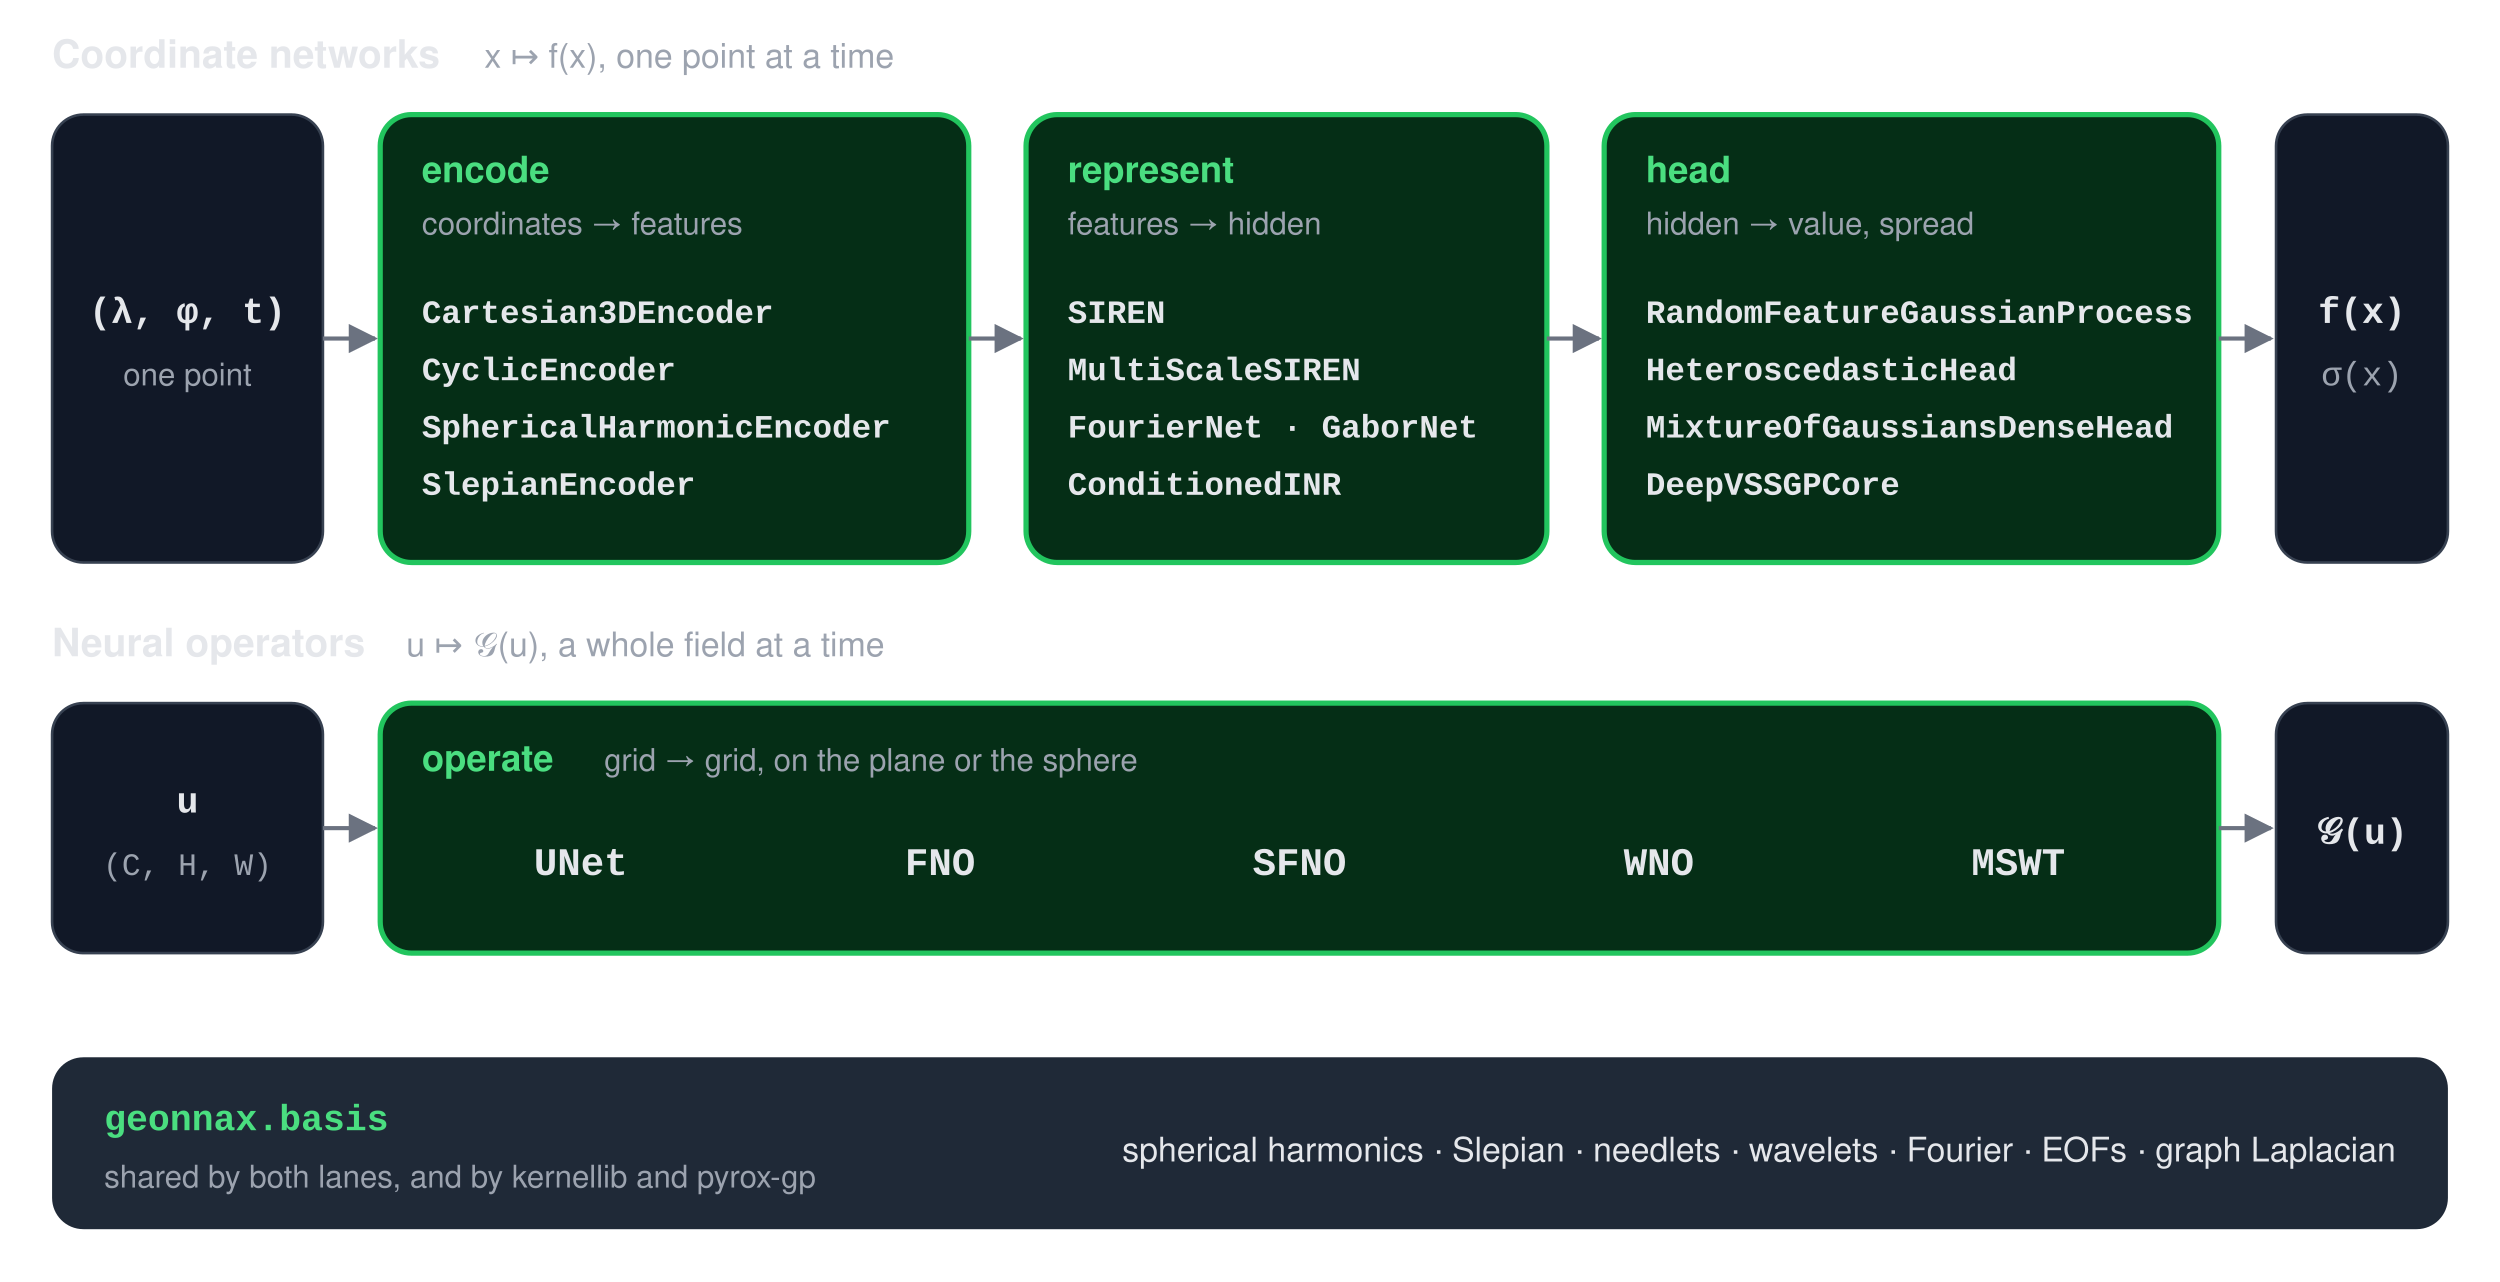
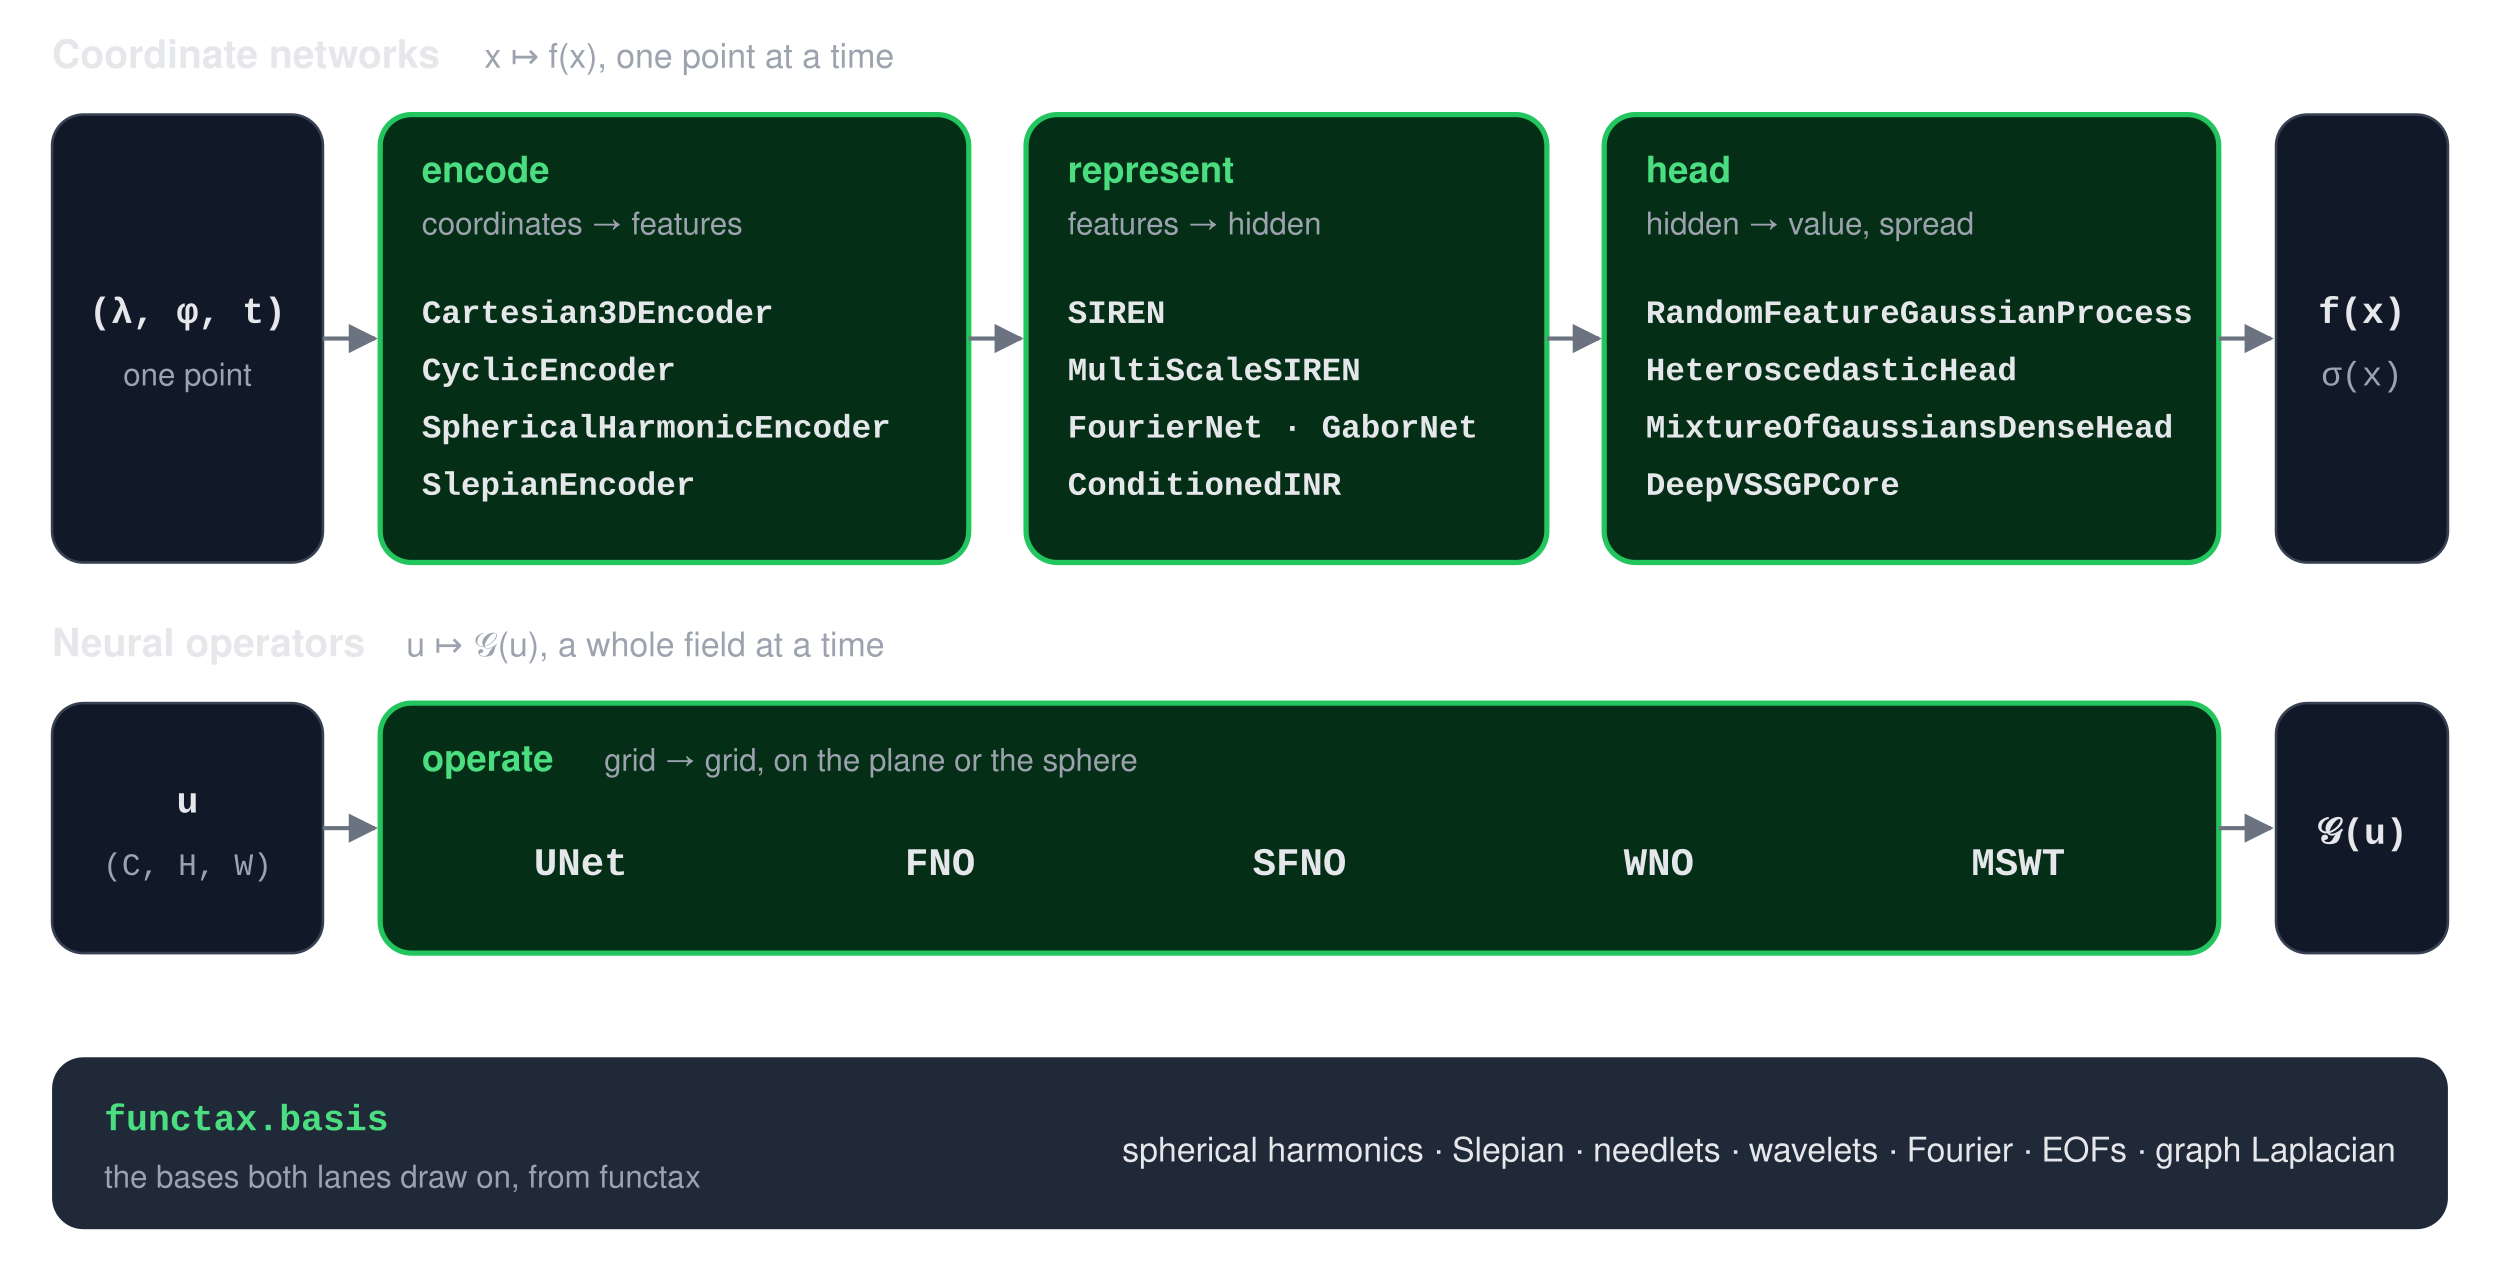
- <svg xmlns="http://www.w3.org/2000/svg" width="960" height="492" viewBox="0 0 960 492" role="img" aria-label="geonnax has two families: coordinate networks map a point to a value through an encoder, a representation network and an optional uncertainty head; neural operators map a gridded field to a field. Both draw on one basis library.">
+ <svg xmlns="http://www.w3.org/2000/svg" width="960" height="492" viewBox="0 0 960 492" role="img" aria-label="geonnax has two families: coordinate networks map a point to a value through an encoder, a representation network and an optional uncertainty head; neural operators map a gridded field to a field. Both draw on functax's bases.">
  <defs>
    <marker id="hero-dark-head" viewBox="0 0 10 10" refX="9" refY="5" markerWidth="7" markerHeight="7" orient="auto-start-reverse">
      <path d="M0 0 L10 5 L0 10 z" fill="#6B7280" />
    </marker>
  </defs>
  <text x="20" y="26" text-anchor="start" font-family="ui-sans-serif, -apple-system, 'Segoe UI', Helvetica, Arial, sans-serif" font-size="15" font-weight="700" fill="#E5E7EB" xml:space="preserve">Coordinate networks</text>
  <text x="186" y="26" text-anchor="start" font-family="ui-sans-serif, -apple-system, 'Segoe UI', Helvetica, Arial, sans-serif" font-size="13" font-weight="400" fill="#9CA3AF" xml:space="preserve">x ↦ f(x), one point at a time</text>
  <rect x="20" y="44" width="104" height="172" rx="12" fill="#111827" stroke="#374151" stroke-width="1" />
  <text x="72" y="124" text-anchor="middle" font-family="ui-monospace, SFMono-Regular, Menlo, Consolas, 'Liberation Mono', monospace" font-size="14" font-weight="700" fill="#E5E7EB" xml:space="preserve">(λ, φ, t)</text>
  <text x="72" y="148" text-anchor="middle" font-family="ui-sans-serif, -apple-system, 'Segoe UI', Helvetica, Arial, sans-serif" font-size="12" font-weight="400" fill="#9CA3AF" xml:space="preserve">one point</text>
  <rect x="146" y="44" width="226" height="172" rx="12" fill="#052E16" stroke="#22C55E" stroke-width="2" />
  <text x="162" y="70" text-anchor="start" font-family="ui-sans-serif, -apple-system, 'Segoe UI', Helvetica, Arial, sans-serif" font-size="14" font-weight="700" fill="#4ADE80" xml:space="preserve">encode</text>
  <text x="162" y="90" text-anchor="start" font-family="ui-sans-serif, -apple-system, 'Segoe UI', Helvetica, Arial, sans-serif" font-size="12" font-weight="400" fill="#9CA3AF" xml:space="preserve">coordinates → features</text>
  <text x="162" y="124" text-anchor="start" font-family="ui-monospace, SFMono-Regular, Menlo, Consolas, 'Liberation Mono', monospace" font-size="12.5" font-weight="600" fill="#E5E7EB" xml:space="preserve">Cartesian3DEncoder</text>
  <text x="162" y="146" text-anchor="start" font-family="ui-monospace, SFMono-Regular, Menlo, Consolas, 'Liberation Mono', monospace" font-size="12.5" font-weight="600" fill="#E5E7EB" xml:space="preserve">CyclicEncoder</text>
  <text x="162" y="168" text-anchor="start" font-family="ui-monospace, SFMono-Regular, Menlo, Consolas, 'Liberation Mono', monospace" font-size="12.5" font-weight="600" fill="#E5E7EB" xml:space="preserve">SphericalHarmonicEncoder</text>
  <text x="162" y="190" text-anchor="start" font-family="ui-monospace, SFMono-Regular, Menlo, Consolas, 'Liberation Mono', monospace" font-size="12.5" font-weight="600" fill="#E5E7EB" xml:space="preserve">SlepianEncoder</text>
  <rect x="394" y="44" width="200" height="172" rx="12" fill="#052E16" stroke="#22C55E" stroke-width="2" />
  <text x="410" y="70" text-anchor="start" font-family="ui-sans-serif, -apple-system, 'Segoe UI', Helvetica, Arial, sans-serif" font-size="14" font-weight="700" fill="#4ADE80" xml:space="preserve">represent</text>
  <text x="410" y="90" text-anchor="start" font-family="ui-sans-serif, -apple-system, 'Segoe UI', Helvetica, Arial, sans-serif" font-size="12" font-weight="400" fill="#9CA3AF" xml:space="preserve">features → hidden</text>
  <text x="410" y="124" text-anchor="start" font-family="ui-monospace, SFMono-Regular, Menlo, Consolas, 'Liberation Mono', monospace" font-size="12.5" font-weight="600" fill="#E5E7EB" xml:space="preserve">SIREN</text>
  <text x="410" y="146" text-anchor="start" font-family="ui-monospace, SFMono-Regular, Menlo, Consolas, 'Liberation Mono', monospace" font-size="12.5" font-weight="600" fill="#E5E7EB" xml:space="preserve">MultiScaleSIREN</text>
  <text x="410" y="168" text-anchor="start" font-family="ui-monospace, SFMono-Regular, Menlo, Consolas, 'Liberation Mono', monospace" font-size="12.5" font-weight="600" fill="#E5E7EB" xml:space="preserve">FourierNet · GaborNet</text>
  <text x="410" y="190" text-anchor="start" font-family="ui-monospace, SFMono-Regular, Menlo, Consolas, 'Liberation Mono', monospace" font-size="12.5" font-weight="600" fill="#E5E7EB" xml:space="preserve">ConditionedINR</text>
  <rect x="616" y="44" width="236" height="172" rx="12" fill="#052E16" stroke="#22C55E" stroke-width="2" />
  <text x="632" y="70" text-anchor="start" font-family="ui-sans-serif, -apple-system, 'Segoe UI', Helvetica, Arial, sans-serif" font-size="14" font-weight="700" fill="#4ADE80" xml:space="preserve">head</text>
  <text x="632" y="90" text-anchor="start" font-family="ui-sans-serif, -apple-system, 'Segoe UI', Helvetica, Arial, sans-serif" font-size="12" font-weight="400" fill="#9CA3AF" xml:space="preserve">hidden → value, spread</text>
  <text x="632" y="124" text-anchor="start" font-family="ui-monospace, SFMono-Regular, Menlo, Consolas, 'Liberation Mono', monospace" font-size="12.5" font-weight="600" fill="#E5E7EB" xml:space="preserve">RandomFeatureGaussianProcess</text>
  <text x="632" y="146" text-anchor="start" font-family="ui-monospace, SFMono-Regular, Menlo, Consolas, 'Liberation Mono', monospace" font-size="12.5" font-weight="600" fill="#E5E7EB" xml:space="preserve">HeteroscedasticHead</text>
  <text x="632" y="168" text-anchor="start" font-family="ui-monospace, SFMono-Regular, Menlo, Consolas, 'Liberation Mono', monospace" font-size="12.5" font-weight="600" fill="#E5E7EB" xml:space="preserve">MixtureOfGaussiansDenseHead</text>
  <text x="632" y="190" text-anchor="start" font-family="ui-monospace, SFMono-Regular, Menlo, Consolas, 'Liberation Mono', monospace" font-size="12.5" font-weight="600" fill="#E5E7EB" xml:space="preserve">DeepVSSGPCore</text>
  <rect x="874" y="44" width="66" height="172" rx="12" fill="#111827" stroke="#374151" stroke-width="1" />
  <text x="907" y="124" text-anchor="middle" font-family="ui-monospace, SFMono-Regular, Menlo, Consolas, 'Liberation Mono', monospace" font-size="14" font-weight="700" fill="#E5E7EB" xml:space="preserve">f(x)</text>
  <text x="907" y="148" text-anchor="middle" font-family="ui-monospace, SFMono-Regular, Menlo, Consolas, 'Liberation Mono', monospace" font-size="13" font-weight="400" fill="#9CA3AF" xml:space="preserve">σ(x)</text>
  <path d="M124 130.0 L144 130.0" fill="none" stroke="#6B7280" stroke-width="1.6" stroke-linejoin="round" marker-end="url(#hero-dark-head)" />
  <path d="M372 130.0 L392 130.0" fill="none" stroke="#6B7280" stroke-width="1.6" stroke-linejoin="round" marker-end="url(#hero-dark-head)" />
  <path d="M594 130.0 L614 130.0" fill="none" stroke="#6B7280" stroke-width="1.6" stroke-linejoin="round" marker-end="url(#hero-dark-head)" />
  <path d="M852 130.0 L872 130.0" fill="none" stroke="#6B7280" stroke-width="1.6" stroke-linejoin="round" marker-end="url(#hero-dark-head)" />
  <text x="20" y="252" text-anchor="start" font-family="ui-sans-serif, -apple-system, 'Segoe UI', Helvetica, Arial, sans-serif" font-size="15" font-weight="700" fill="#E5E7EB" xml:space="preserve">Neural operators</text>
  <text x="156" y="252" text-anchor="start" font-family="ui-sans-serif, -apple-system, 'Segoe UI', Helvetica, Arial, sans-serif" font-size="13" font-weight="400" fill="#9CA3AF" xml:space="preserve">u ↦ 𝒢(u), a whole field at a time</text>
  <rect x="20" y="270" width="104" height="96" rx="12" fill="#111827" stroke="#374151" stroke-width="1" />
  <text x="72" y="312" text-anchor="middle" font-family="ui-monospace, SFMono-Regular, Menlo, Consolas, 'Liberation Mono', monospace" font-size="14" font-weight="700" fill="#E5E7EB" xml:space="preserve">u</text>
  <text x="72" y="336" text-anchor="middle" font-family="ui-monospace, SFMono-Regular, Menlo, Consolas, 'Liberation Mono', monospace" font-size="12" font-weight="400" fill="#9CA3AF" xml:space="preserve">(C, H, W)</text>
  <rect x="146" y="270" width="706" height="96" rx="12" fill="#052E16" stroke="#22C55E" stroke-width="2" />
  <text x="162" y="296" text-anchor="start" font-family="ui-sans-serif, -apple-system, 'Segoe UI', Helvetica, Arial, sans-serif" font-size="14" font-weight="700" fill="#4ADE80" xml:space="preserve">operate</text>
  <text x="232" y="296" text-anchor="start" font-family="ui-sans-serif, -apple-system, 'Segoe UI', Helvetica, Arial, sans-serif" font-size="12" font-weight="400" fill="#9CA3AF" xml:space="preserve">grid → grid, on the plane or the sphere</text>
  <text x="223.0" y="336" text-anchor="middle" font-family="ui-monospace, SFMono-Regular, Menlo, Consolas, 'Liberation Mono', monospace" font-size="15" font-weight="700" fill="#E5E7EB" xml:space="preserve">UNet</text>
  <text x="361.0" y="336" text-anchor="middle" font-family="ui-monospace, SFMono-Regular, Menlo, Consolas, 'Liberation Mono', monospace" font-size="15" font-weight="700" fill="#E5E7EB" xml:space="preserve">FNO</text>
  <text x="499.0" y="336" text-anchor="middle" font-family="ui-monospace, SFMono-Regular, Menlo, Consolas, 'Liberation Mono', monospace" font-size="15" font-weight="700" fill="#E5E7EB" xml:space="preserve">SFNO</text>
  <text x="637.0" y="336" text-anchor="middle" font-family="ui-monospace, SFMono-Regular, Menlo, Consolas, 'Liberation Mono', monospace" font-size="15" font-weight="700" fill="#E5E7EB" xml:space="preserve">WNO</text>
  <text x="775.0" y="336" text-anchor="middle" font-family="ui-monospace, SFMono-Regular, Menlo, Consolas, 'Liberation Mono', monospace" font-size="15" font-weight="700" fill="#E5E7EB" xml:space="preserve">MSWT</text>
  <rect x="874" y="270" width="66" height="96" rx="12" fill="#111827" stroke="#374151" stroke-width="1" />
  <text x="907" y="324" text-anchor="middle" font-family="ui-monospace, SFMono-Regular, Menlo, Consolas, 'Liberation Mono', monospace" font-size="14" font-weight="700" fill="#E5E7EB" xml:space="preserve">𝒢(u)</text>
  <path d="M124 318.0 L144 318.0" fill="none" stroke="#6B7280" stroke-width="1.6" stroke-linejoin="round" marker-end="url(#hero-dark-head)" />
  <path d="M852 318.0 L872 318.0" fill="none" stroke="#6B7280" stroke-width="1.6" stroke-linejoin="round" marker-end="url(#hero-dark-head)" />
  <rect x="20" y="406" width="920" height="66" rx="12" fill="#1F2937" />
-   <text x="40" y="434" text-anchor="start" font-family="ui-monospace, SFMono-Regular, Menlo, Consolas, 'Liberation Mono', monospace" font-size="14" font-weight="700" fill="#4ADE80" xml:space="preserve">geonnax.basis</text>
-   <text x="40" y="456" text-anchor="start" font-family="ui-sans-serif, -apple-system, 'Segoe UI', Helvetica, Arial, sans-serif" font-size="12" font-weight="400" fill="#9CA3AF" xml:space="preserve">shared by both lanes, and by kernellib and pyrox-gp</text>
+   <text x="40" y="434" text-anchor="start" font-family="ui-monospace, SFMono-Regular, Menlo, Consolas, 'Liberation Mono', monospace" font-size="14" font-weight="700" fill="#4ADE80" xml:space="preserve">functax.basis</text>
+   <text x="40" y="456" text-anchor="start" font-family="ui-sans-serif, -apple-system, 'Segoe UI', Helvetica, Arial, sans-serif" font-size="12" font-weight="400" fill="#9CA3AF" xml:space="preserve">the bases both lanes draw on, from functax</text>
  <text x="920" y="446" text-anchor="end" font-family="ui-sans-serif, -apple-system, 'Segoe UI', Helvetica, Arial, sans-serif" font-size="13" font-weight="400" fill="#E5E7EB" xml:space="preserve">spherical harmonics · Slepian · needlets · wavelets · Fourier · EOFs · graph Laplacian</text>
</svg>
